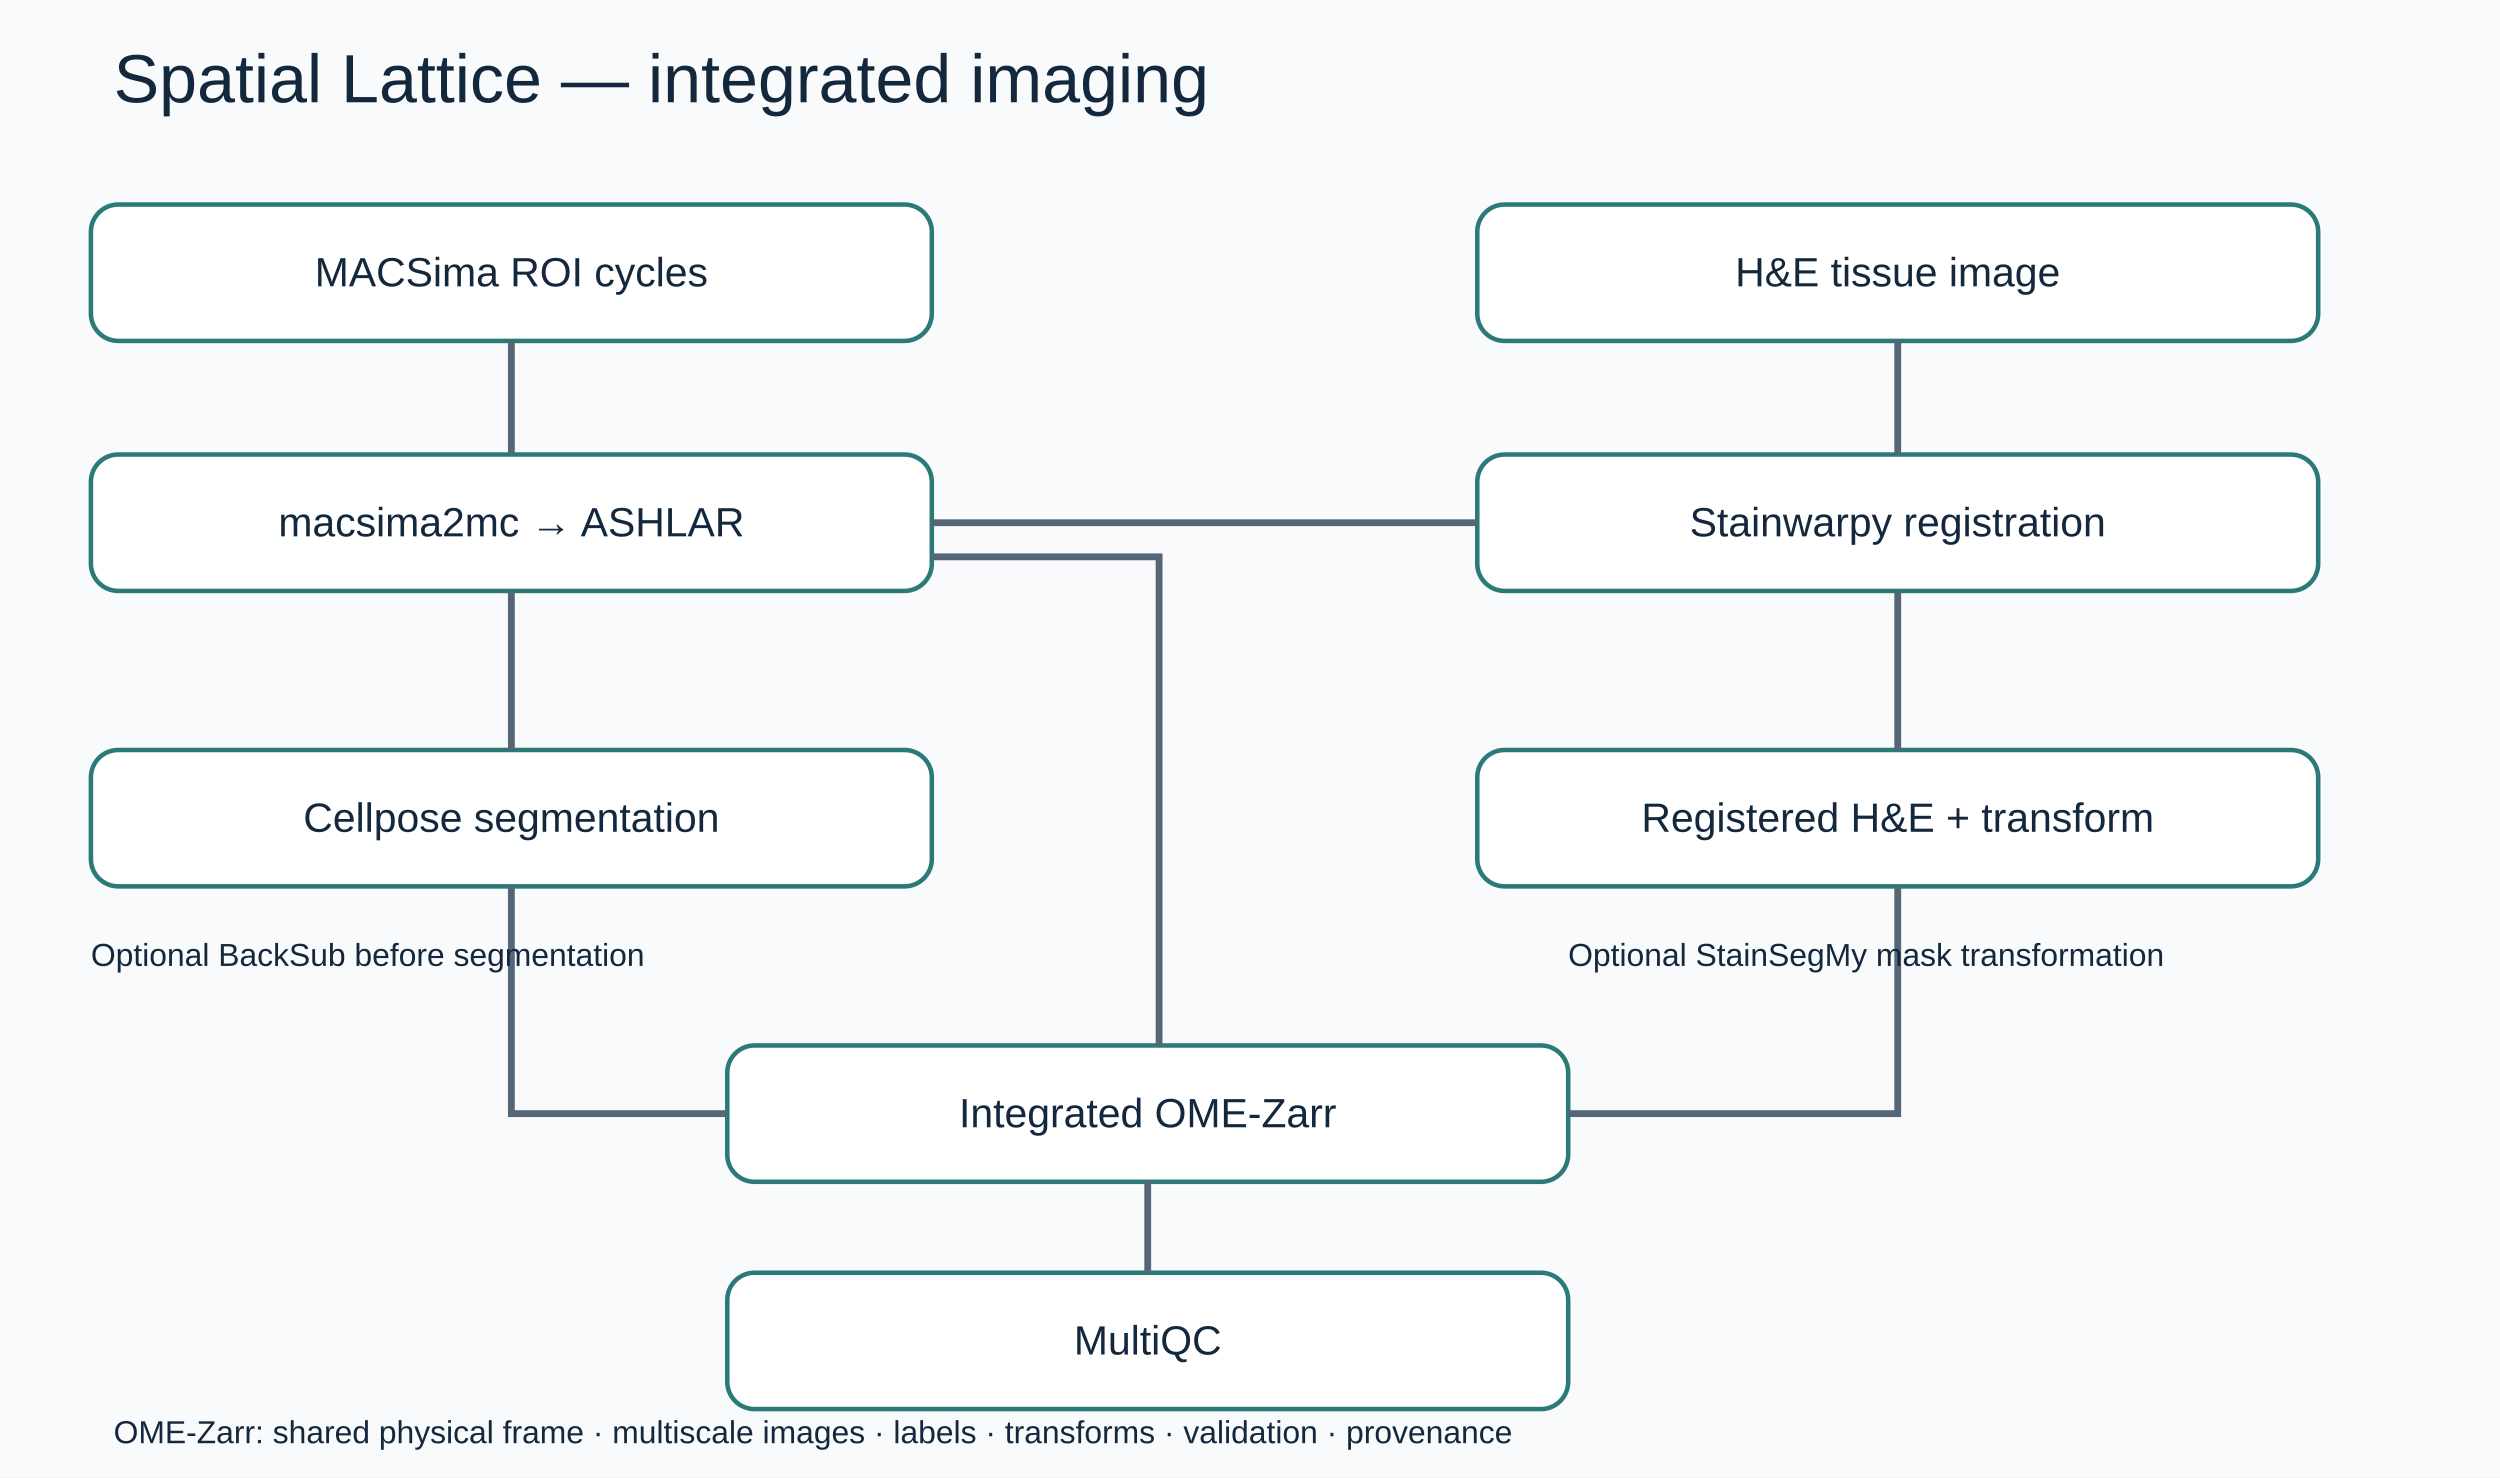
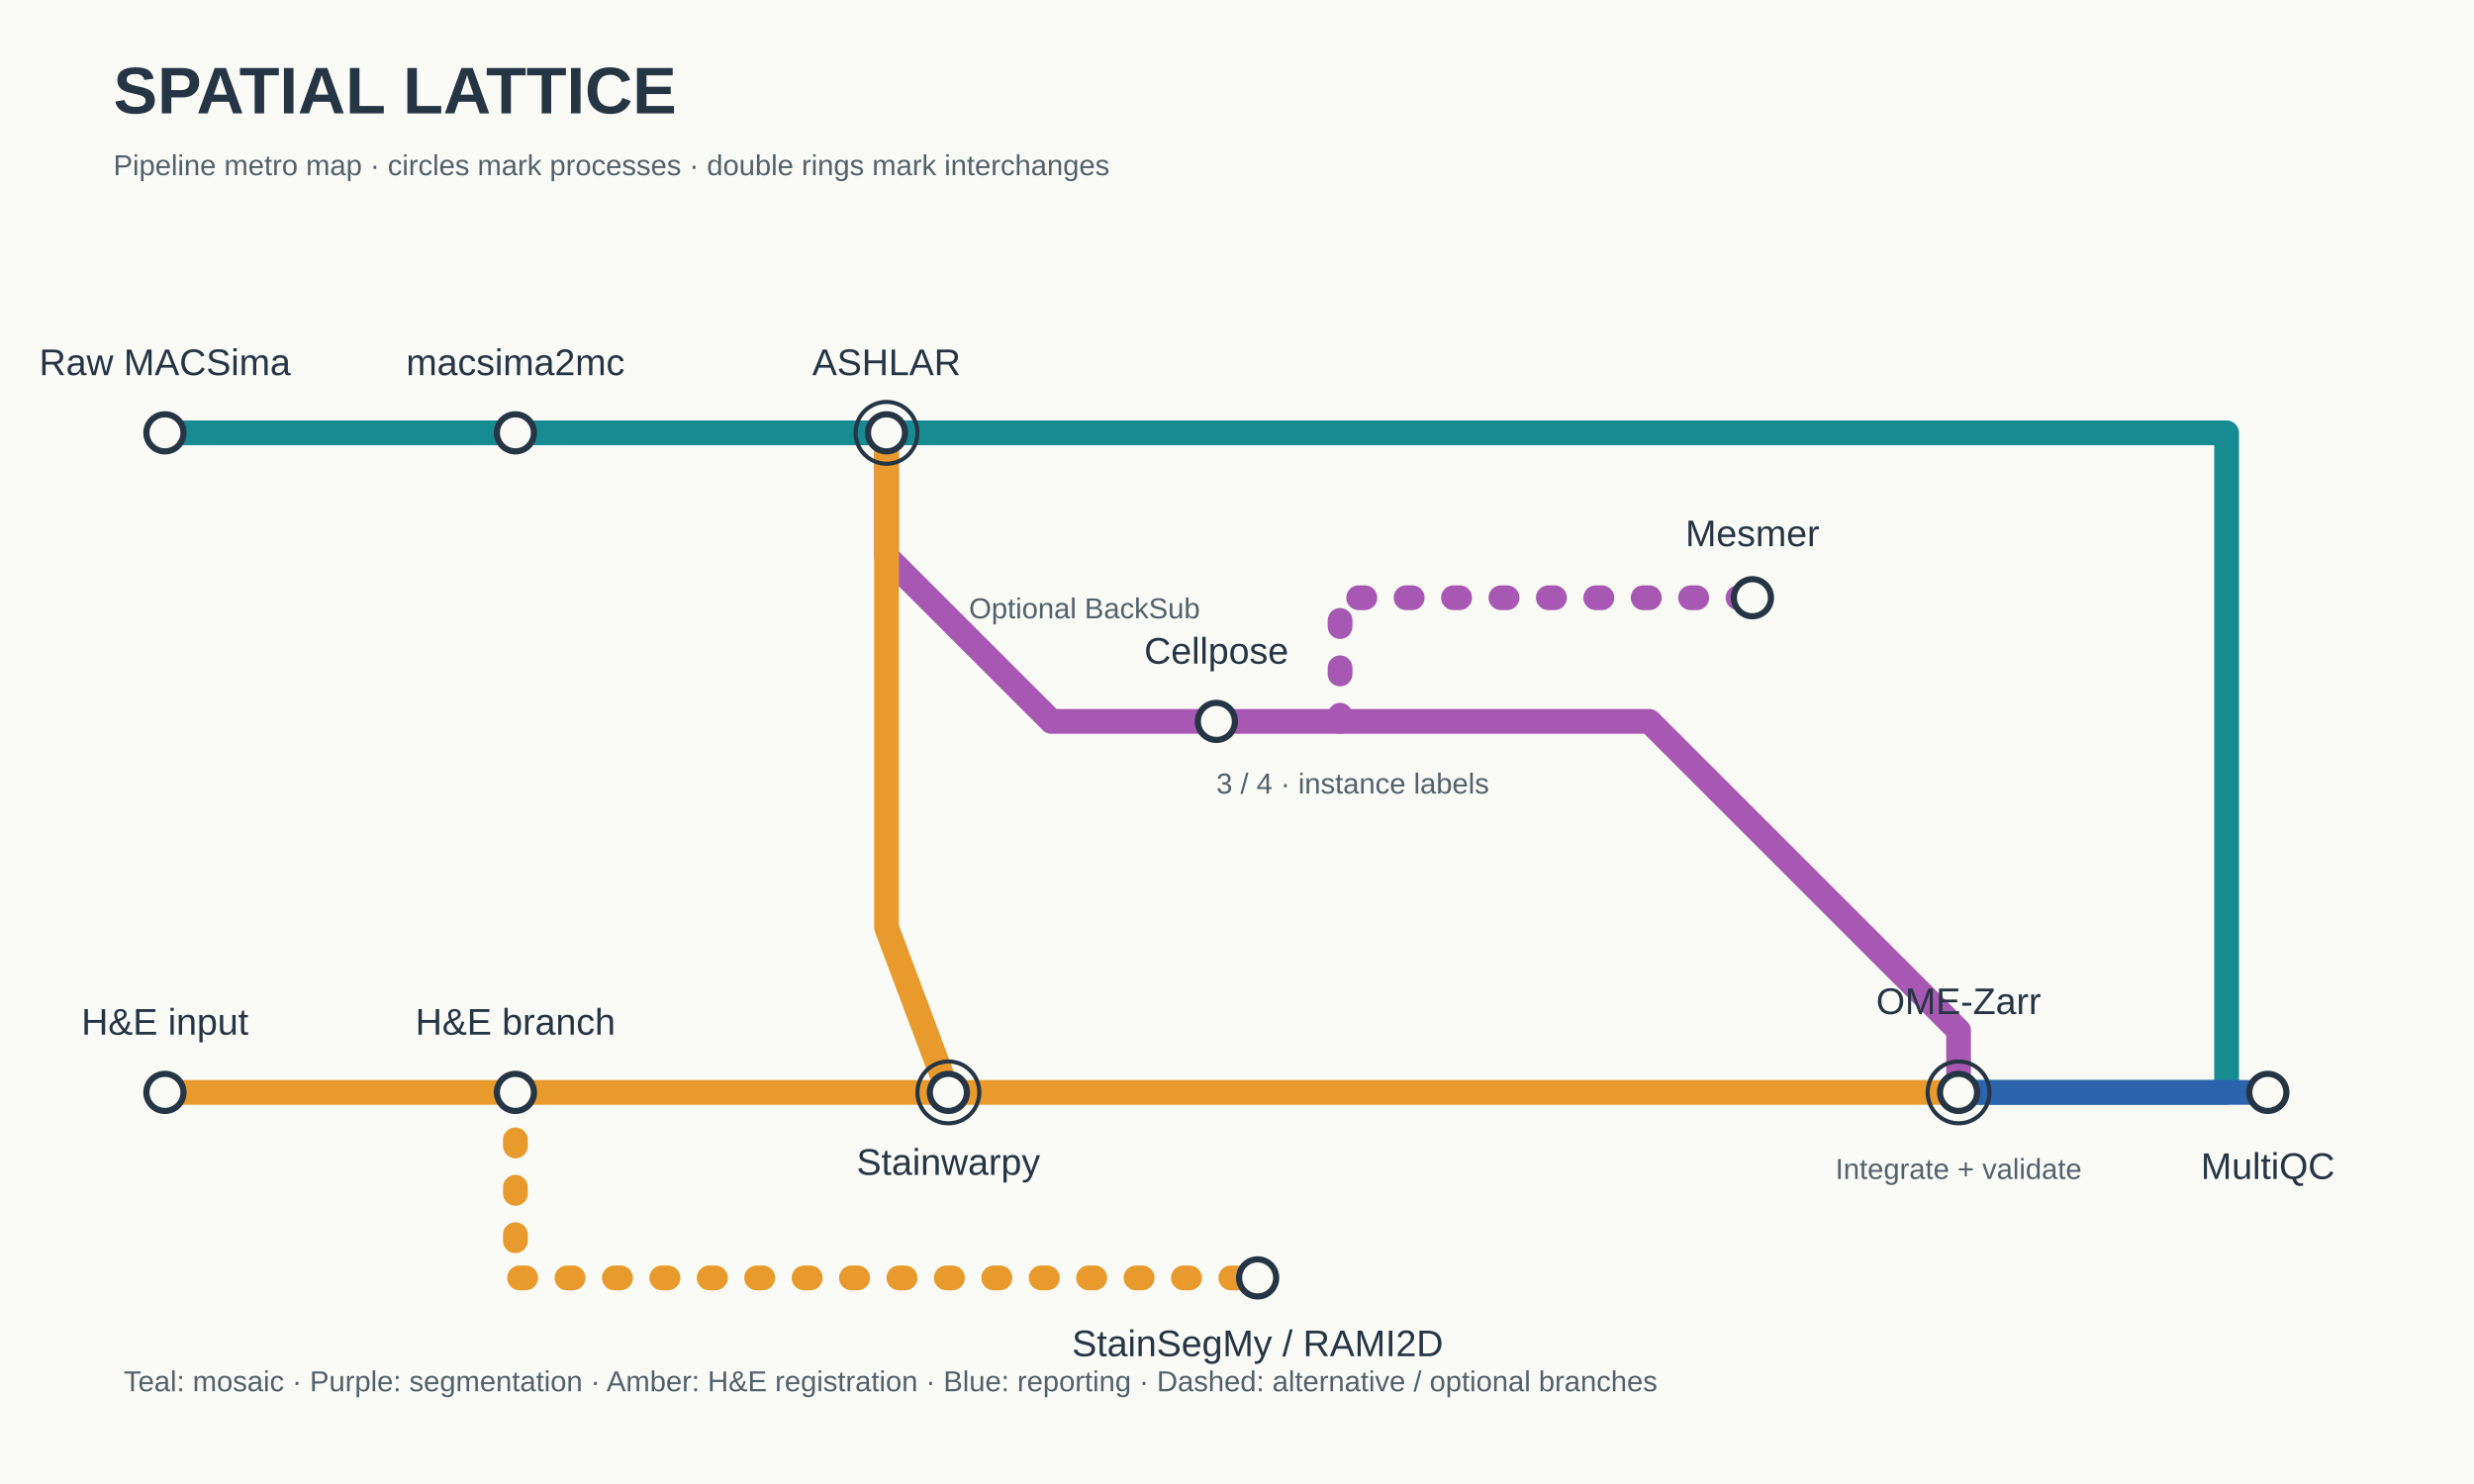
- <svg xmlns="http://www.w3.org/2000/svg" width="1100" height="650" viewBox="0 0 1100 650">
-   <rect width="1100" height="650" fill="#f8fafc" />
-   <style>text{font-family:Arial;fill:#14283d;font-size:18px}rect.node{fill:#fff;stroke:#2b7a78;stroke-width:2;rx:12}path{fill:none;stroke:#567;stroke-width:3}</style>
-   <text x="50" y="45" style="font-size:30px">Spatial Lattice — integrated imaging</text>
-   <rect class="node" x="40" y="90" width="370" height="60" />
-   <text x="225" y="126" text-anchor="middle">MACSima ROI cycles</text>
-   <rect class="node" x="40" y="200" width="370" height="60" />
-   <text x="225" y="236" text-anchor="middle">macsima2mc → ASHLAR</text>
-   <rect class="node" x="40" y="330" width="370" height="60" />
-   <text x="225" y="366" text-anchor="middle">Cellpose segmentation</text>
-   <rect class="node" x="650" y="90" width="370" height="60" />
-   <text x="835" y="126" text-anchor="middle">H&amp;E tissue image</text>
-   <rect class="node" x="650" y="200" width="370" height="60" />
-   <text x="835" y="236" text-anchor="middle">Stainwarpy registration</text>
-   <rect class="node" x="650" y="330" width="370" height="60" />
-   <text x="835" y="366" text-anchor="middle">Registered H&amp;E + transform</text>
-   <rect class="node" x="320" y="460" width="370" height="60" />
-   <text x="505" y="496" text-anchor="middle">Integrated OME-Zarr</text>
-   <rect class="node" x="320" y="560" width="370" height="60" />
-   <text x="505" y="596" text-anchor="middle">MultiQC</text>
-   <path d="M225 150V200 M225 260V330 M835 150V200 M835 260V330 M410 230H650 M225 390V490H320 M835 390V490H690 M505 520V560 M410 245H510V460" />
-   <text x="40" y="425" style="font-size:14px">Optional BackSub before segmentation</text>
-   <text x="690" y="425" style="font-size:14px">Optional StainSegMy mask transformation</text>
-   <text x="50" y="635" style="font-size:14px">OME-Zarr: shared physical frame · multiscale images · labels · transforms · validation · provenance</text>
+ <svg xmlns="http://www.w3.org/2000/svg" width="1200" height="720" viewBox="0 0 1200 720" role="img">
+   <rect width="1200" height="720" fill="#fafaf7" />
+   <style>text{font-family:Arial,sans-serif;fill:#263544;font-size:18px}.route{fill:none;stroke-width:12;stroke-linecap:round;stroke-linejoin:round}.station{fill:#fafaf7;stroke:#263544;stroke-width:3}.small{font-size:14px;fill:#53616a}</style>
+   <text x="55" y="55" style="font-size:32px;font-weight:bold">SPATIAL LATTICE</text>
+   <text x="55" y="85" class="small">Pipeline metro map · circles mark processes · double rings mark interchanges</text>
+   <path class="route" stroke="#168b91" d="M80 210H1080V530H950" />
+   <path class="route" stroke="#a758b2" d="M430 210V270L510 350H800L950 500V530" />
+   <path class="route" stroke="#e89b2c" d="M80 530H950" />
+   <path class="route" stroke="#e89b2c" d="M430 210V450L460 530" />
+   <path class="route" stroke="#e89b2c" stroke-dasharray="3 20" d="M250 530V620H610" />
+   <path class="route" stroke="#a758b2" stroke-dasharray="3 20" d="M650 350V290H850" />
+   <path class="route" stroke="#2b63ad" d="M950 530H1100" />
+   <circle class="station" cx="80" cy="210" r="9" />
+   <text x="80" y="182" text-anchor="middle">Raw MACSima</text>
+   <circle class="station" cx="250" cy="210" r="9" />
+   <text x="250" y="182" text-anchor="middle">macsima2mc</text>
+   <circle class="station" cx="430" cy="210" r="9" />
+   <circle cx="430" cy="210" r="15" fill="none" stroke="#263544" stroke-width="2" />
+   <text x="430" y="182" text-anchor="middle">ASHLAR</text>
+   <circle class="station" cx="590" cy="350" r="9" />
+   <text x="590" y="322" text-anchor="middle">Cellpose</text>
+   <circle class="station" cx="850" cy="290" r="9" />
+   <text x="850" y="265" text-anchor="middle">Mesmer</text>
+   <circle class="station" cx="80" cy="530" r="9" />
+   <text x="80" y="502" text-anchor="middle">H&amp;E input</text>
+   <circle class="station" cx="250" cy="530" r="9" />
+   <text x="250" y="502" text-anchor="middle">H&amp;E branch</text>
+   <circle class="station" cx="460" cy="530" r="9" />
+   <circle cx="460" cy="530" r="15" fill="none" stroke="#263544" stroke-width="2" />
+   <text x="460" y="570" text-anchor="middle">Stainwarpy</text>
+   <circle class="station" cx="610" cy="620" r="9" />
+   <text x="610" y="658" text-anchor="middle">StainSegMy / RAMI2D</text>
+   <circle class="station" cx="950" cy="530" r="9" />
+   <circle cx="950" cy="530" r="15" fill="none" stroke="#263544" stroke-width="2" />
+   <text x="950" y="492" text-anchor="middle">OME-Zarr</text>
+   <circle class="station" cx="1100" cy="530" r="9" />
+   <text x="1100" y="572" text-anchor="middle">MultiQC</text>
+   <text x="470" y="300" class="small">Optional BackSub</text>
+   <text x="590" y="385" class="small">3 / 4 · instance labels</text>
+   <text x="950" y="572" text-anchor="middle" class="small">Integrate + validate</text>
+   <text x="60" y="675" class="small">Teal: mosaic · Purple: segmentation · Amber: H&amp;E registration · Blue: reporting · Dashed: alternative / optional branches</text>
</svg>
